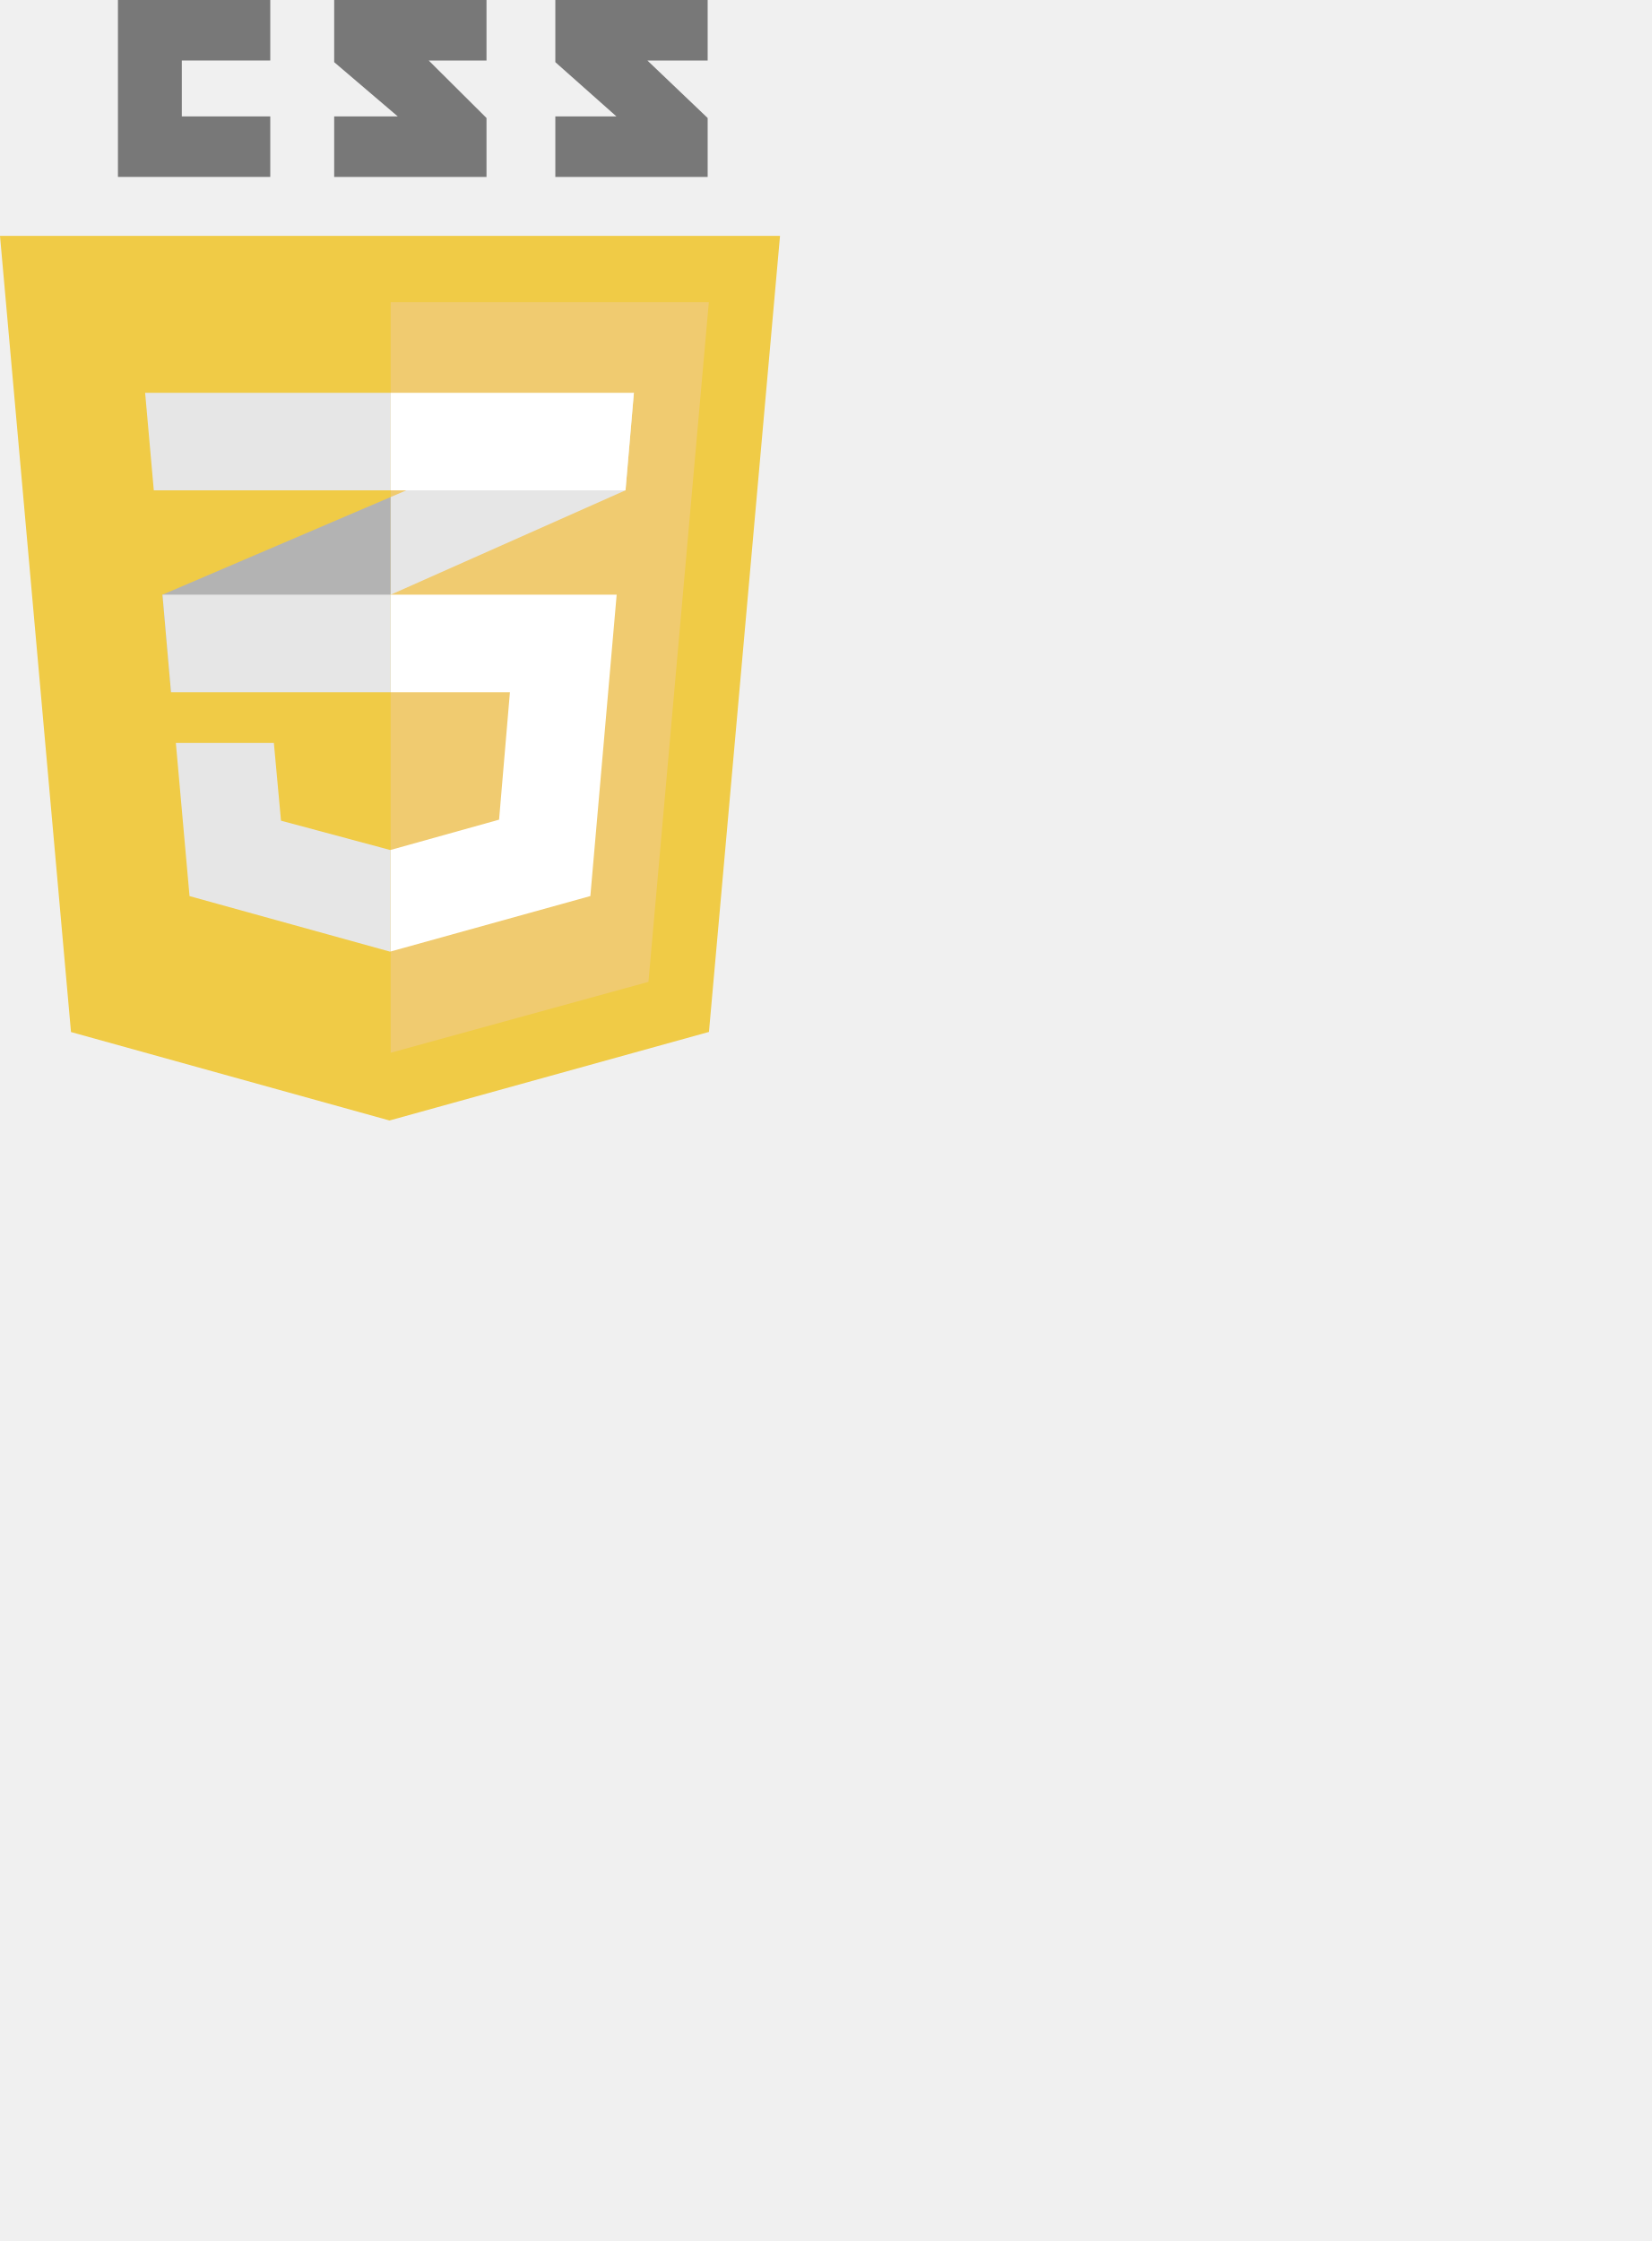
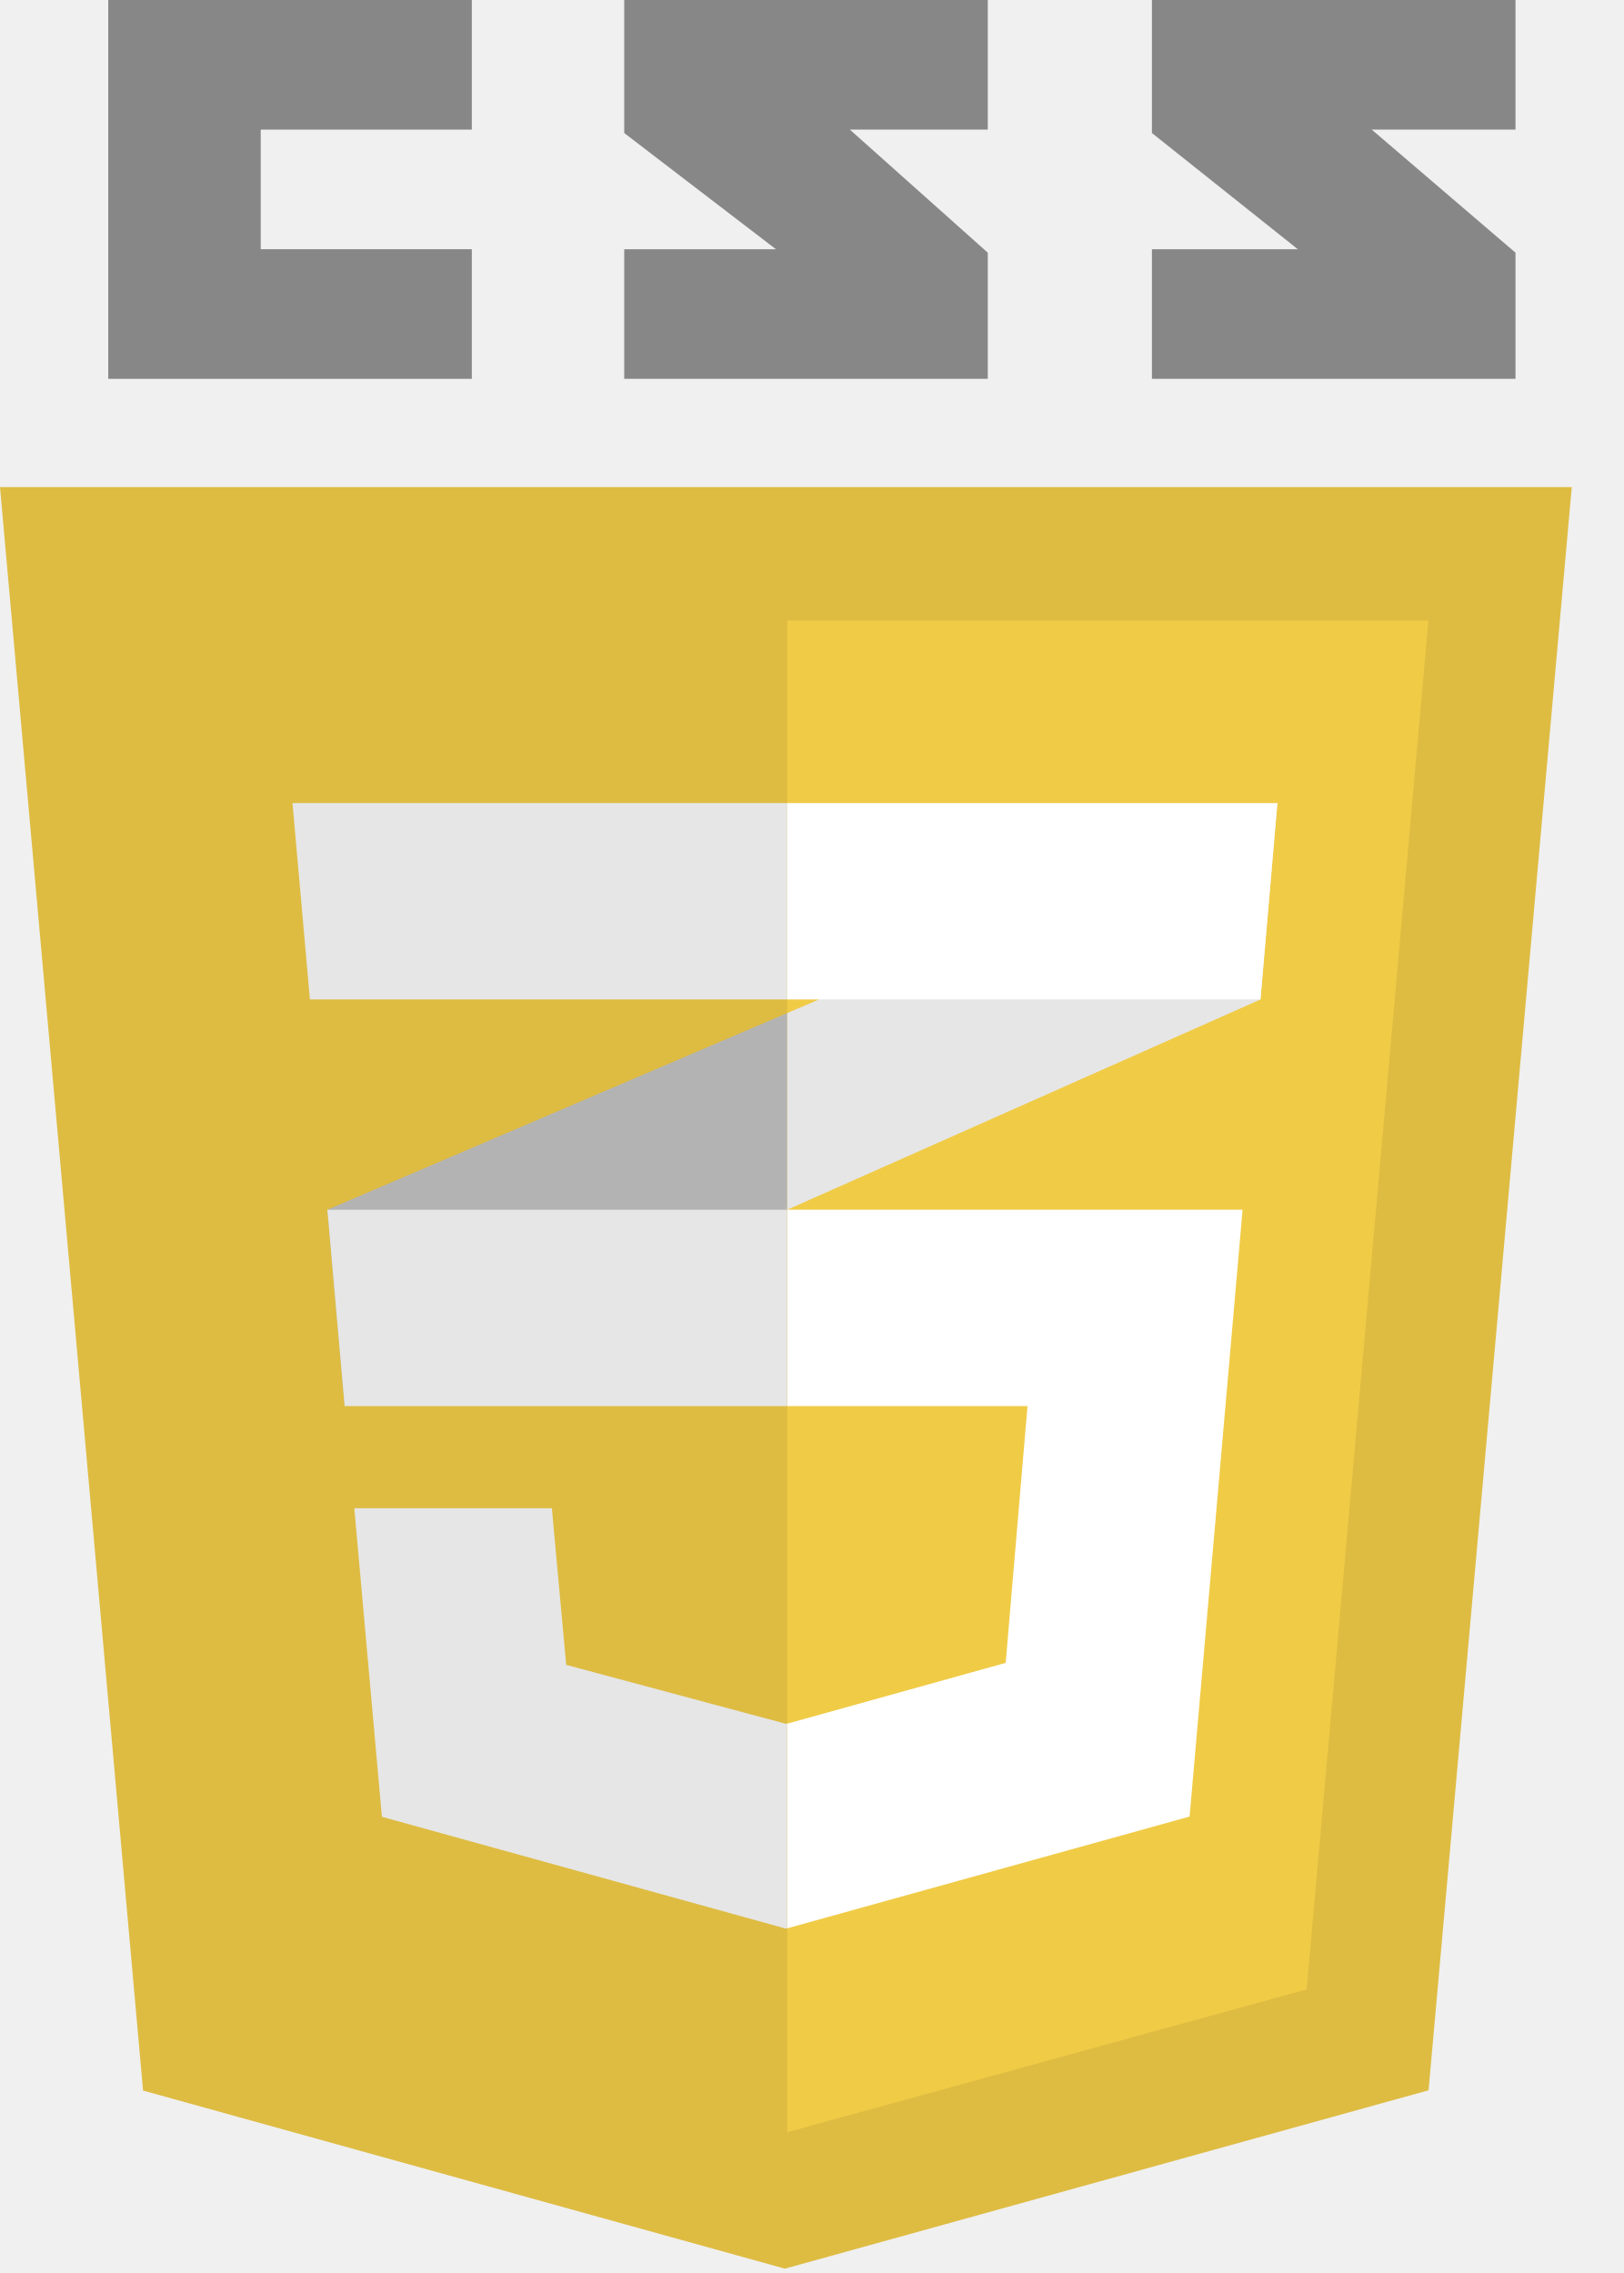
- <svg xmlns="http://www.w3.org/2000/svg" width="28" height="38" viewBox="0 0 28 38" fill="none">
-   <path fill-rule="evenodd" clip-rule="evenodd" d="M1.204 17.5L0 4H13.227L12.022 17.498L6.605 19L1.204 17.5Z" fill="#F0CB46" />
-   <path fill-rule="evenodd" clip-rule="evenodd" d="M6.625 17.851L10.996 16.649L12.02 5.124H6.625V17.851Z" fill="#F0CB70" />
-   <path fill-rule="evenodd" clip-rule="evenodd" d="M2.755 10.084L2.9 11.738L6.625 10.084V8.428L2.755 10.084Z" fill="#B3B3B3" />
-   <path fill-rule="evenodd" clip-rule="evenodd" d="M10.749 6.661L6.625 8.428V10.084L10.607 8.314L10.749 6.661Z" fill="#E6E6E6" />
-   <path fill-rule="evenodd" clip-rule="evenodd" d="M6.624 14.41L6.612 14.412L4.765 13.916L4.644 12.598H2.982L3.214 15.195L6.611 16.136L6.624 16.133V14.41Z" fill="#E6E6E6" />
-   <path fill-rule="evenodd" clip-rule="evenodd" d="M6.625 10.084V11.738H8.647L8.463 13.899L6.625 14.412V16.134L10.011 15.194L10.457 10.084H6.625Z" fill="white" />
-   <path fill-rule="evenodd" clip-rule="evenodd" d="M6.625 10.084H2.755L2.9 11.738H6.625V10.084Z" fill="#E6E6E6" />
-   <path fill-rule="evenodd" clip-rule="evenodd" d="M6.625 8.314V6.661H6.608H2.461L2.608 8.314H6.625Z" fill="#E6E6E6" />
-   <path fill-rule="evenodd" clip-rule="evenodd" d="M6.625 6.661V8.293V8.314H10.607L10.749 6.661H6.625Z" fill="white" />
-   <path d="M4.583 1.026V0H2V3H4.583V1.974H3.083V1.026H4.583Z" fill="black" fill-opacity="0.5" />
-   <path d="M8.25 0H5.667V1.054L6.745 1.974H5.667V3H8.25V2.001L7.27 1.026H8.25V0Z" fill="black" fill-opacity="0.5" />
-   <path d="M9.417 0H12V1.026H10.978L12 2.001V3H9.417V1.974H10.453L9.417 1.054V0Z" fill="black" fill-opacity="0.5" />
+ <svg xmlns="http://www.w3.org/2000/svg" width="30" height="42" viewBox="0 0 30 42" fill="none">
+   <path fill-rule="evenodd" clip-rule="evenodd" d="M2.643 38.629L0 9H29.04L26.394 38.624L14.502 41.92L2.643 38.629Z" fill="#DEBC42" />
+   <path fill-rule="evenodd" clip-rule="evenodd" d="M14.545 39.399L24.142 36.76L26.391 11.467H14.545V39.399Z" fill="#F0CB46" />
+   <path fill-rule="evenodd" clip-rule="evenodd" d="M6.049 22.353L6.368 25.982L14.544 22.353V18.719L6.049 22.353Z" fill="#B3B3B3" />
+   <path fill-rule="evenodd" clip-rule="evenodd" d="M23.601 14.839L14.545 18.719V22.353L23.288 18.468L23.601 14.839Z" fill="#E6E6E6" />
+   <path fill-rule="evenodd" clip-rule="evenodd" d="M14.544 31.847L14.516 31.851L10.461 30.763L10.196 27.869H6.546L7.056 33.57L14.515 35.635L14.544 35.628V31.847Z" fill="#E6E6E6" />
+   <path fill-rule="evenodd" clip-rule="evenodd" d="M14.545 22.353V25.982H18.984L18.581 30.726L14.545 31.85V35.631L21.979 33.566L22.958 22.353H14.545Z" fill="white" />
+   <path fill-rule="evenodd" clip-rule="evenodd" d="M14.544 22.353H6.049L6.368 25.982H14.544V22.353Z" fill="#E6E6E6" />
+   <path fill-rule="evenodd" clip-rule="evenodd" d="M14.545 18.468V14.839H14.508H5.404L5.726 18.468H14.545Z" fill="#E6E6E6" />
+   <path fill-rule="evenodd" clip-rule="evenodd" d="M14.545 14.839V18.422V18.468H23.288L23.601 14.839H14.545Z" fill="white" />
+   <path d="M8.717 2.395V0H2V7H8.717V4.605H4.817V2.395H8.717Z" fill="#1E1E1E" fill-opacity="0.5" />
+   <path d="M18.25 0H11.533V2.458L14.336 4.605H11.533V7H18.25V4.669L15.702 2.395H18.25V0Z" fill="#1E1E1E" fill-opacity="0.5" />
+   <path d="M21.283 0H28V2.395H25.344L28 4.669V7H21.283V4.605H23.978L21.283 2.458V0Z" fill="#1E1E1E" fill-opacity="0.5" />
</svg>
